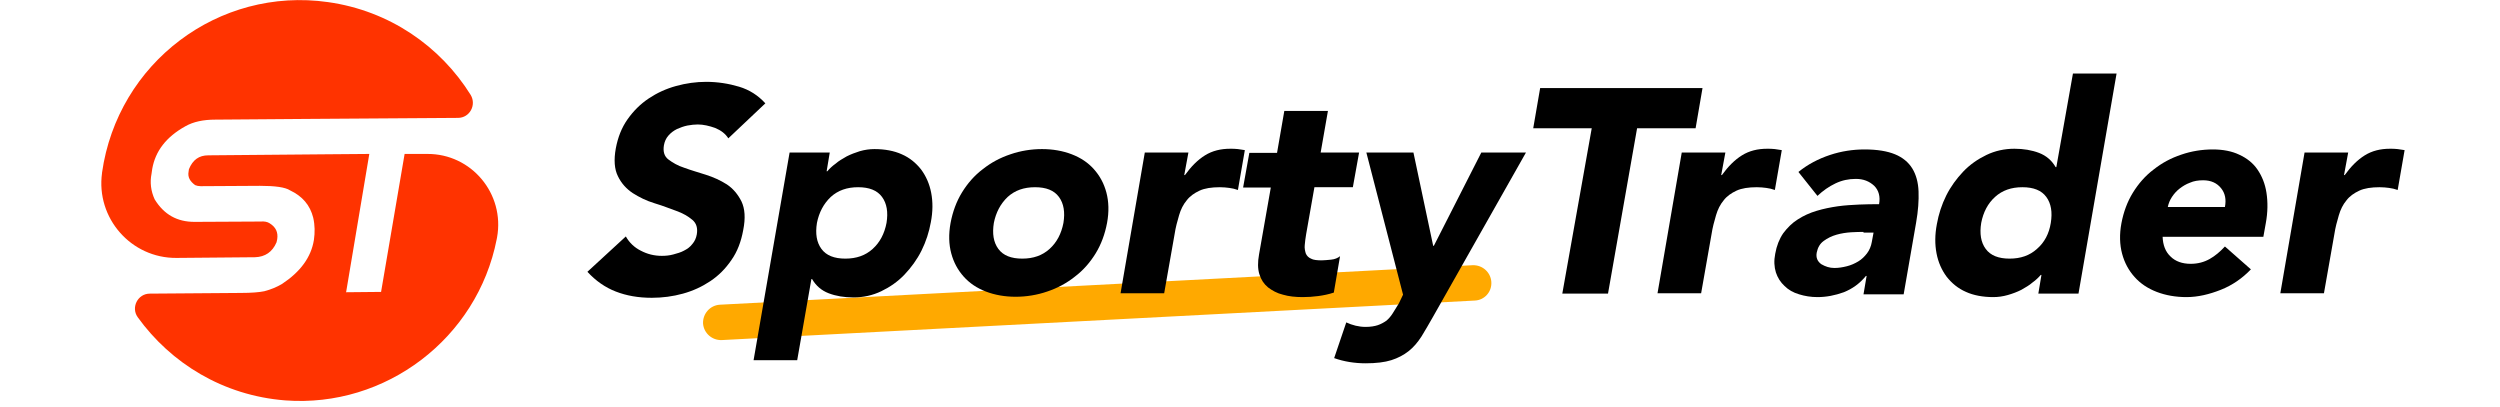
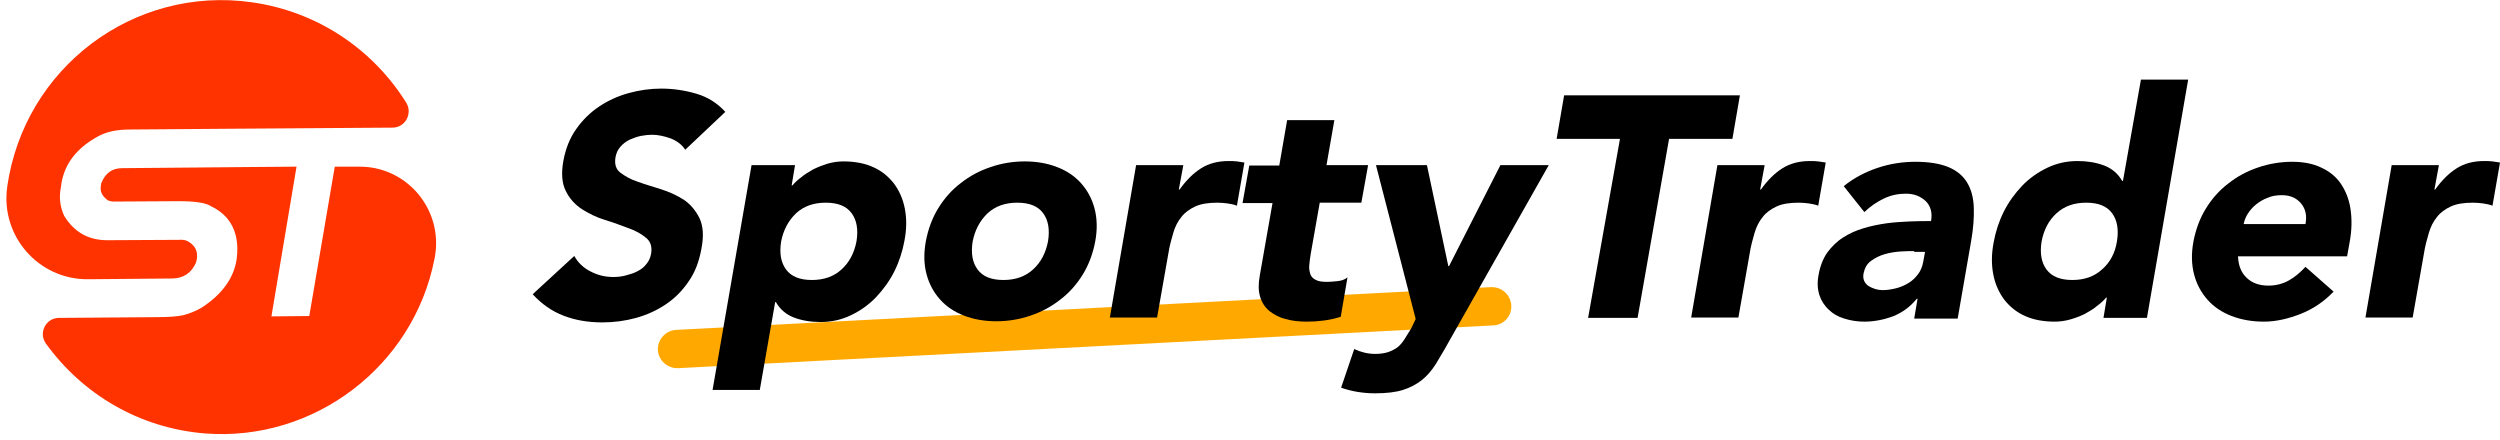
- <svg xmlns="http://www.w3.org/2000/svg" width="160" height="26" viewBox="0 0 216 38" fill="none" class="logo">
+ <svg xmlns="http://www.w3.org/2000/svg" viewBox="0 0 216 38" fill="none" class="logo">
  <path d="M129.019 28.114L58.587 31.81C57.68 31.843 56.903 31.162 56.838 30.254C56.806 29.346 57.486 28.568 58.392 28.503L128.825 24.807C129.732 24.775 130.509 25.456 130.574 26.363C130.639 27.304 129.926 28.082 129.019 28.114Z" fill="#FFA900" />
  <path d="M59.202 12.94C58.943 12.519 58.522 12.195 57.971 11.968C57.421 11.773 56.87 11.643 56.352 11.643C56.061 11.643 55.737 11.676 55.381 11.741C55.057 11.806 54.701 11.935 54.409 12.065C54.086 12.227 53.827 12.422 53.6 12.681C53.373 12.94 53.244 13.232 53.179 13.589C53.082 14.172 53.211 14.626 53.6 14.918C53.988 15.21 54.474 15.502 55.089 15.696C55.705 15.923 56.385 16.118 57.097 16.345C57.81 16.572 58.457 16.863 59.072 17.253C59.655 17.642 60.109 18.193 60.433 18.841C60.756 19.522 60.821 20.398 60.594 21.532C60.4 22.602 60.044 23.543 59.493 24.321C58.943 25.131 58.295 25.78 57.518 26.299C56.741 26.817 55.899 27.206 54.96 27.466C54.021 27.725 53.049 27.855 52.045 27.855C50.782 27.855 49.681 27.66 48.678 27.271C47.674 26.882 46.799 26.266 46.022 25.423L49.617 22.116C49.941 22.7 50.426 23.154 51.009 23.445C51.624 23.77 52.272 23.932 52.984 23.932C53.341 23.932 53.697 23.899 54.053 23.802C54.409 23.705 54.766 23.607 55.057 23.445C55.381 23.283 55.64 23.089 55.834 22.829C56.061 22.57 56.19 22.278 56.255 21.921C56.352 21.338 56.223 20.884 55.834 20.56C55.446 20.235 54.96 19.944 54.312 19.717C53.697 19.49 53.017 19.23 52.272 19.003C51.527 18.776 50.88 18.452 50.264 18.063C49.681 17.674 49.196 17.155 48.872 16.474C48.548 15.826 48.483 14.951 48.678 13.881C48.872 12.843 49.228 11.935 49.779 11.157C50.329 10.379 50.977 9.731 51.754 9.212C52.531 8.693 53.373 8.304 54.312 8.045C55.251 7.785 56.19 7.655 57.13 7.655C58.198 7.655 59.234 7.818 60.206 8.109C61.177 8.401 61.987 8.92 62.667 9.666L59.202 12.94Z" fill="currentColor" />
  <path d="M64.934 14.27H68.69L68.399 16.02H68.463C68.658 15.793 68.917 15.534 69.241 15.307C69.532 15.048 69.888 14.853 70.277 14.626C70.665 14.432 71.087 14.27 71.507 14.14C71.961 14.01 72.414 13.945 72.868 13.945C73.839 13.945 74.713 14.108 75.426 14.432C76.171 14.756 76.754 15.242 77.239 15.858C77.693 16.474 78.016 17.188 78.178 18.031C78.34 18.874 78.34 19.782 78.146 20.787C77.984 21.694 77.693 22.602 77.272 23.445C76.851 24.288 76.3 25.034 75.685 25.682C75.07 26.331 74.325 26.85 73.515 27.239C72.706 27.628 71.831 27.822 70.892 27.822C70.05 27.822 69.273 27.693 68.593 27.433C67.913 27.174 67.395 26.72 67.039 26.104H66.974L65.646 33.691H61.566L64.934 14.27ZM67.492 20.852C67.33 21.857 67.46 22.667 67.913 23.283C68.366 23.899 69.111 24.191 70.147 24.191C71.184 24.191 72.026 23.899 72.706 23.283C73.386 22.667 73.807 21.857 74.001 20.852C74.163 19.846 74.033 19.036 73.58 18.42C73.127 17.804 72.382 17.512 71.346 17.512C70.309 17.512 69.467 17.804 68.787 18.42C68.107 19.068 67.686 19.879 67.492 20.852Z" fill="currentColor" />
  <path d="M79.992 20.852C80.186 19.814 80.542 18.841 81.061 17.998C81.579 17.155 82.226 16.41 83.003 15.826C83.781 15.21 84.623 14.756 85.594 14.432C86.533 14.108 87.537 13.945 88.541 13.945C89.545 13.945 90.484 14.108 91.326 14.432C92.168 14.756 92.848 15.21 93.398 15.826C93.949 16.442 94.338 17.155 94.564 17.998C94.791 18.841 94.823 19.814 94.629 20.852C94.435 21.889 94.078 22.862 93.56 23.705C93.042 24.548 92.394 25.293 91.617 25.877C90.84 26.493 89.998 26.947 89.027 27.271C88.088 27.595 87.084 27.758 86.08 27.758C85.076 27.758 84.137 27.595 83.295 27.271C82.453 26.947 81.773 26.493 81.222 25.877C80.672 25.261 80.283 24.548 80.057 23.705C79.83 22.862 79.797 21.921 79.992 20.852ZM84.04 20.852C83.878 21.857 84.007 22.667 84.461 23.283C84.914 23.899 85.659 24.191 86.695 24.191C87.731 24.191 88.573 23.899 89.253 23.283C89.933 22.667 90.354 21.857 90.549 20.852C90.711 19.846 90.581 19.036 90.128 18.42C89.674 17.804 88.93 17.512 87.893 17.512C86.857 17.512 86.015 17.804 85.335 18.42C84.655 19.068 84.234 19.879 84.04 20.852Z" fill="currentColor" />
  <path d="M98.159 14.27H102.239L101.85 16.377H101.915C102.498 15.567 103.113 14.951 103.793 14.529C104.473 14.108 105.25 13.913 106.157 13.913C106.384 13.913 106.611 13.913 106.87 13.945C107.096 13.978 107.323 14.01 107.517 14.043L106.87 17.771C106.611 17.674 106.319 17.609 106.06 17.577C105.801 17.544 105.51 17.512 105.186 17.512C104.409 17.512 103.761 17.609 103.275 17.836C102.789 18.063 102.368 18.355 102.077 18.744C101.753 19.133 101.526 19.587 101.365 20.138C101.203 20.689 101.041 21.273 100.944 21.921L99.972 27.433H95.892L98.159 14.27Z" fill="currentColor" />
  <path d="M117.621 17.512H114.026L113.249 21.921C113.184 22.278 113.152 22.602 113.12 22.927C113.087 23.218 113.152 23.478 113.217 23.705C113.314 23.932 113.476 24.094 113.703 24.191C113.929 24.321 114.285 24.353 114.706 24.353C114.933 24.353 115.225 24.321 115.581 24.288C115.937 24.256 116.228 24.126 116.423 23.964L115.84 27.368C115.354 27.53 114.868 27.628 114.383 27.693C113.897 27.758 113.411 27.79 112.925 27.79C112.245 27.79 111.63 27.725 111.08 27.563C110.529 27.433 110.076 27.174 109.687 26.882C109.298 26.558 109.039 26.169 108.877 25.65C108.716 25.131 108.716 24.515 108.845 23.802L109.946 17.544H107.355L107.938 14.302H110.529L111.209 10.379H115.289L114.609 14.27H118.204L117.621 17.512Z" fill="currentColor" />
  <path d="M125.134 29.606C124.745 30.319 124.356 30.935 124.033 31.486C123.676 32.037 123.288 32.491 122.834 32.848C122.381 33.205 121.831 33.496 121.215 33.691C120.6 33.885 119.79 33.983 118.819 33.983C117.783 33.983 116.779 33.821 115.872 33.496L117.005 30.157C117.556 30.416 118.171 30.578 118.819 30.578C119.272 30.578 119.661 30.513 119.952 30.416C120.244 30.319 120.535 30.157 120.762 29.995C120.989 29.8 121.183 29.573 121.345 29.314C121.507 29.054 121.701 28.73 121.928 28.373L122.316 27.563L118.884 14.27H123.288L125.134 22.991H125.198L129.635 14.27H133.812L125.134 29.606Z" fill="currentColor" />
  <path d="M139.965 12H134.492L135.14 8.239H150.327L149.68 12H144.207L141.487 27.466H137.212L139.965 12Z" fill="currentColor" />
  <path d="M148.384 14.27H152.465L152.076 16.377H152.141C152.724 15.567 153.339 14.951 154.019 14.529C154.699 14.108 155.476 13.913 156.383 13.913C156.61 13.913 156.836 13.913 157.095 13.945C157.322 13.978 157.549 14.01 157.743 14.043L157.095 17.771C156.836 17.674 156.545 17.609 156.286 17.577C156.027 17.544 155.735 17.512 155.412 17.512C154.634 17.512 153.987 17.609 153.501 17.836C153.015 18.063 152.594 18.355 152.303 18.744C151.979 19.133 151.752 19.587 151.59 20.138C151.428 20.689 151.267 21.273 151.169 21.921L150.198 27.433H146.118L148.384 14.27Z" fill="currentColor" />
  <path d="M165.677 25.812H165.612C165.029 26.525 164.349 27.012 163.54 27.336C162.73 27.628 161.921 27.79 161.079 27.79C160.463 27.79 159.881 27.693 159.362 27.53C158.812 27.368 158.359 27.109 158.002 26.752C157.614 26.396 157.355 25.974 157.193 25.488C157.031 24.969 156.998 24.386 157.128 23.737C157.258 22.991 157.517 22.343 157.873 21.824C158.261 21.305 158.715 20.852 159.233 20.527C159.783 20.171 160.366 19.911 161.014 19.717C161.662 19.522 162.309 19.392 162.989 19.295C163.669 19.198 164.349 19.166 164.997 19.133C165.645 19.101 166.26 19.101 166.843 19.101C166.972 18.387 166.81 17.804 166.39 17.382C165.936 16.961 165.386 16.734 164.673 16.734C163.993 16.734 163.378 16.863 162.763 17.155C162.147 17.447 161.597 17.836 161.079 18.323L159.298 16.085C160.172 15.372 161.176 14.853 162.245 14.497C163.313 14.14 164.414 13.978 165.483 13.978C166.681 13.978 167.62 14.14 168.332 14.432C169.045 14.724 169.595 15.178 169.952 15.761C170.308 16.345 170.502 17.058 170.535 17.901C170.567 18.744 170.502 19.717 170.308 20.819L169.142 27.53H165.386L165.677 25.812ZM165.386 21.695C165.094 21.695 164.706 21.695 164.22 21.727C163.767 21.759 163.313 21.824 162.86 21.954C162.406 22.084 162.018 22.278 161.662 22.537C161.305 22.797 161.111 23.154 161.014 23.607C160.917 24.094 161.079 24.45 161.435 24.71C161.824 24.937 162.212 25.066 162.665 25.066C163.054 25.066 163.443 25.002 163.831 24.904C164.22 24.807 164.576 24.645 164.9 24.45C165.224 24.256 165.483 23.997 165.709 23.705C165.936 23.413 166.098 23.024 166.163 22.635L166.325 21.759H165.386V21.695Z" fill="currentColor" />
  <path d="M185.495 27.466H181.739L182.031 25.715H181.966C181.771 25.942 181.512 26.201 181.189 26.428C180.897 26.688 180.541 26.882 180.152 27.109C179.764 27.304 179.343 27.466 178.889 27.595C178.436 27.725 177.983 27.79 177.529 27.79C176.558 27.79 175.683 27.628 174.971 27.304C174.226 26.979 173.643 26.493 173.158 25.877C172.704 25.261 172.38 24.548 172.218 23.705C172.057 22.862 172.057 21.954 172.251 20.949C172.413 20.041 172.704 19.133 173.125 18.29C173.546 17.447 174.097 16.701 174.712 16.053C175.327 15.405 176.072 14.886 176.882 14.497C177.691 14.108 178.566 13.913 179.505 13.913C180.347 13.913 181.124 14.043 181.804 14.302C182.484 14.562 183.002 15.015 183.358 15.632H183.423L184.977 6.877H189.058L185.495 27.466ZM182.905 20.852C183.067 19.846 182.937 19.036 182.484 18.42C182.031 17.804 181.286 17.512 180.249 17.512C179.213 17.512 178.371 17.804 177.691 18.42C177.011 19.036 176.59 19.846 176.396 20.852C176.234 21.857 176.364 22.667 176.817 23.283C177.27 23.899 178.015 24.191 179.051 24.191C180.088 24.191 180.929 23.899 181.61 23.283C182.322 22.667 182.743 21.857 182.905 20.852Z" fill="currentColor" />
  <path d="M201.622 25.196C200.813 26.039 199.873 26.688 198.805 27.109C197.736 27.53 196.668 27.79 195.599 27.79C194.595 27.79 193.656 27.628 192.814 27.304C191.972 26.979 191.292 26.525 190.741 25.909C190.191 25.293 189.802 24.58 189.576 23.737C189.349 22.894 189.317 21.921 189.511 20.884C189.705 19.846 190.061 18.874 190.58 18.031C191.098 17.188 191.745 16.442 192.522 15.858C193.3 15.242 194.142 14.788 195.113 14.464C196.052 14.14 197.056 13.978 198.06 13.978C198.999 13.978 199.841 14.14 200.521 14.464C201.234 14.788 201.816 15.242 202.237 15.858C202.658 16.474 202.95 17.188 203.079 18.031C203.209 18.874 203.209 19.846 203.015 20.884L202.788 22.148H193.364C193.397 22.927 193.624 23.543 194.109 23.997C194.563 24.45 195.21 24.677 195.987 24.677C196.668 24.677 197.25 24.515 197.769 24.223C198.287 23.932 198.74 23.543 199.193 23.056L201.622 25.196ZM199.193 19.36C199.323 18.679 199.226 18.096 198.837 17.609C198.449 17.123 197.898 16.863 197.153 16.863C196.7 16.863 196.279 16.928 195.923 17.09C195.566 17.22 195.243 17.415 194.951 17.642C194.66 17.869 194.433 18.128 194.239 18.42C194.044 18.712 193.915 19.036 193.85 19.36H199.193Z" fill="currentColor" />
  <path d="M206.641 14.27H210.722L210.333 16.377H210.398C210.981 15.567 211.596 14.951 212.276 14.529C212.956 14.108 213.733 13.913 214.64 13.913C214.867 13.913 215.093 13.913 215.352 13.945C215.579 13.978 215.806 14.01 216 14.043L215.352 17.771C215.093 17.674 214.802 17.609 214.543 17.577C214.284 17.544 213.992 17.512 213.668 17.512C212.891 17.512 212.244 17.609 211.758 17.836C211.272 18.063 210.851 18.355 210.56 18.744C210.236 19.133 210.009 19.587 209.847 20.138C209.685 20.689 209.523 21.273 209.426 21.921L208.455 27.433H204.375L206.641 14.27Z" fill="currentColor" />
  <path d="M26.722 27.304L23.451 27.336L25.621 14.399L21.573 14.432L10.563 14.529C9.689 14.529 9.106 14.951 8.749 15.826L8.717 16.053C8.62 16.572 8.847 16.961 9.332 17.317C9.494 17.382 9.656 17.415 9.85 17.415L15.388 17.382C16.813 17.382 17.752 17.512 18.205 17.804C19.371 18.355 20.083 19.198 20.375 20.365C20.537 21.078 20.537 21.759 20.44 22.44C20.181 24.061 19.177 25.423 17.46 26.558C16.975 26.85 16.424 27.077 15.809 27.239C15.355 27.336 14.611 27.401 13.607 27.401L5.09 27.466C3.957 27.466 3.309 28.763 3.957 29.67C7.066 33.983 11.955 36.998 17.752 37.452C27.143 38.165 35.724 31.648 37.538 22.375C37.538 22.311 37.57 22.278 37.57 22.213C38.315 18.128 35.174 14.367 31.029 14.399H28.924L26.722 27.304Z" fill="#FF3300" />
  <path d="M16.942 22.667L17.007 22.375C17.104 21.727 16.878 21.241 16.295 20.884C16.1 20.754 15.809 20.689 15.453 20.722L9.268 20.754C7.648 20.754 6.418 20.073 5.544 18.647C5.187 17.869 5.09 17.058 5.252 16.247L5.317 15.794C5.608 14.14 6.612 12.811 8.426 11.806C9.17 11.384 10.11 11.19 11.21 11.19L19.663 11.125L33.911 11.027C35.012 11.027 35.66 9.828 35.109 8.888C32.259 4.316 27.499 1.009 21.767 0.198C11.534 -1.261 2.079 5.872 0.621 16.15V16.183C0.038 20.398 3.341 24.159 7.584 24.126L14.935 24.061C15.874 24.029 16.554 23.575 16.942 22.667Z" fill="#FF3300" />
  <path d="M28.892 14.399L30.997 14.367L28.892 14.399Z" fill="#FF3300" />
  <path d="M28.892 14.399L30.997 14.367L28.892 14.399Z" fill="#FF3300" />
</svg>
